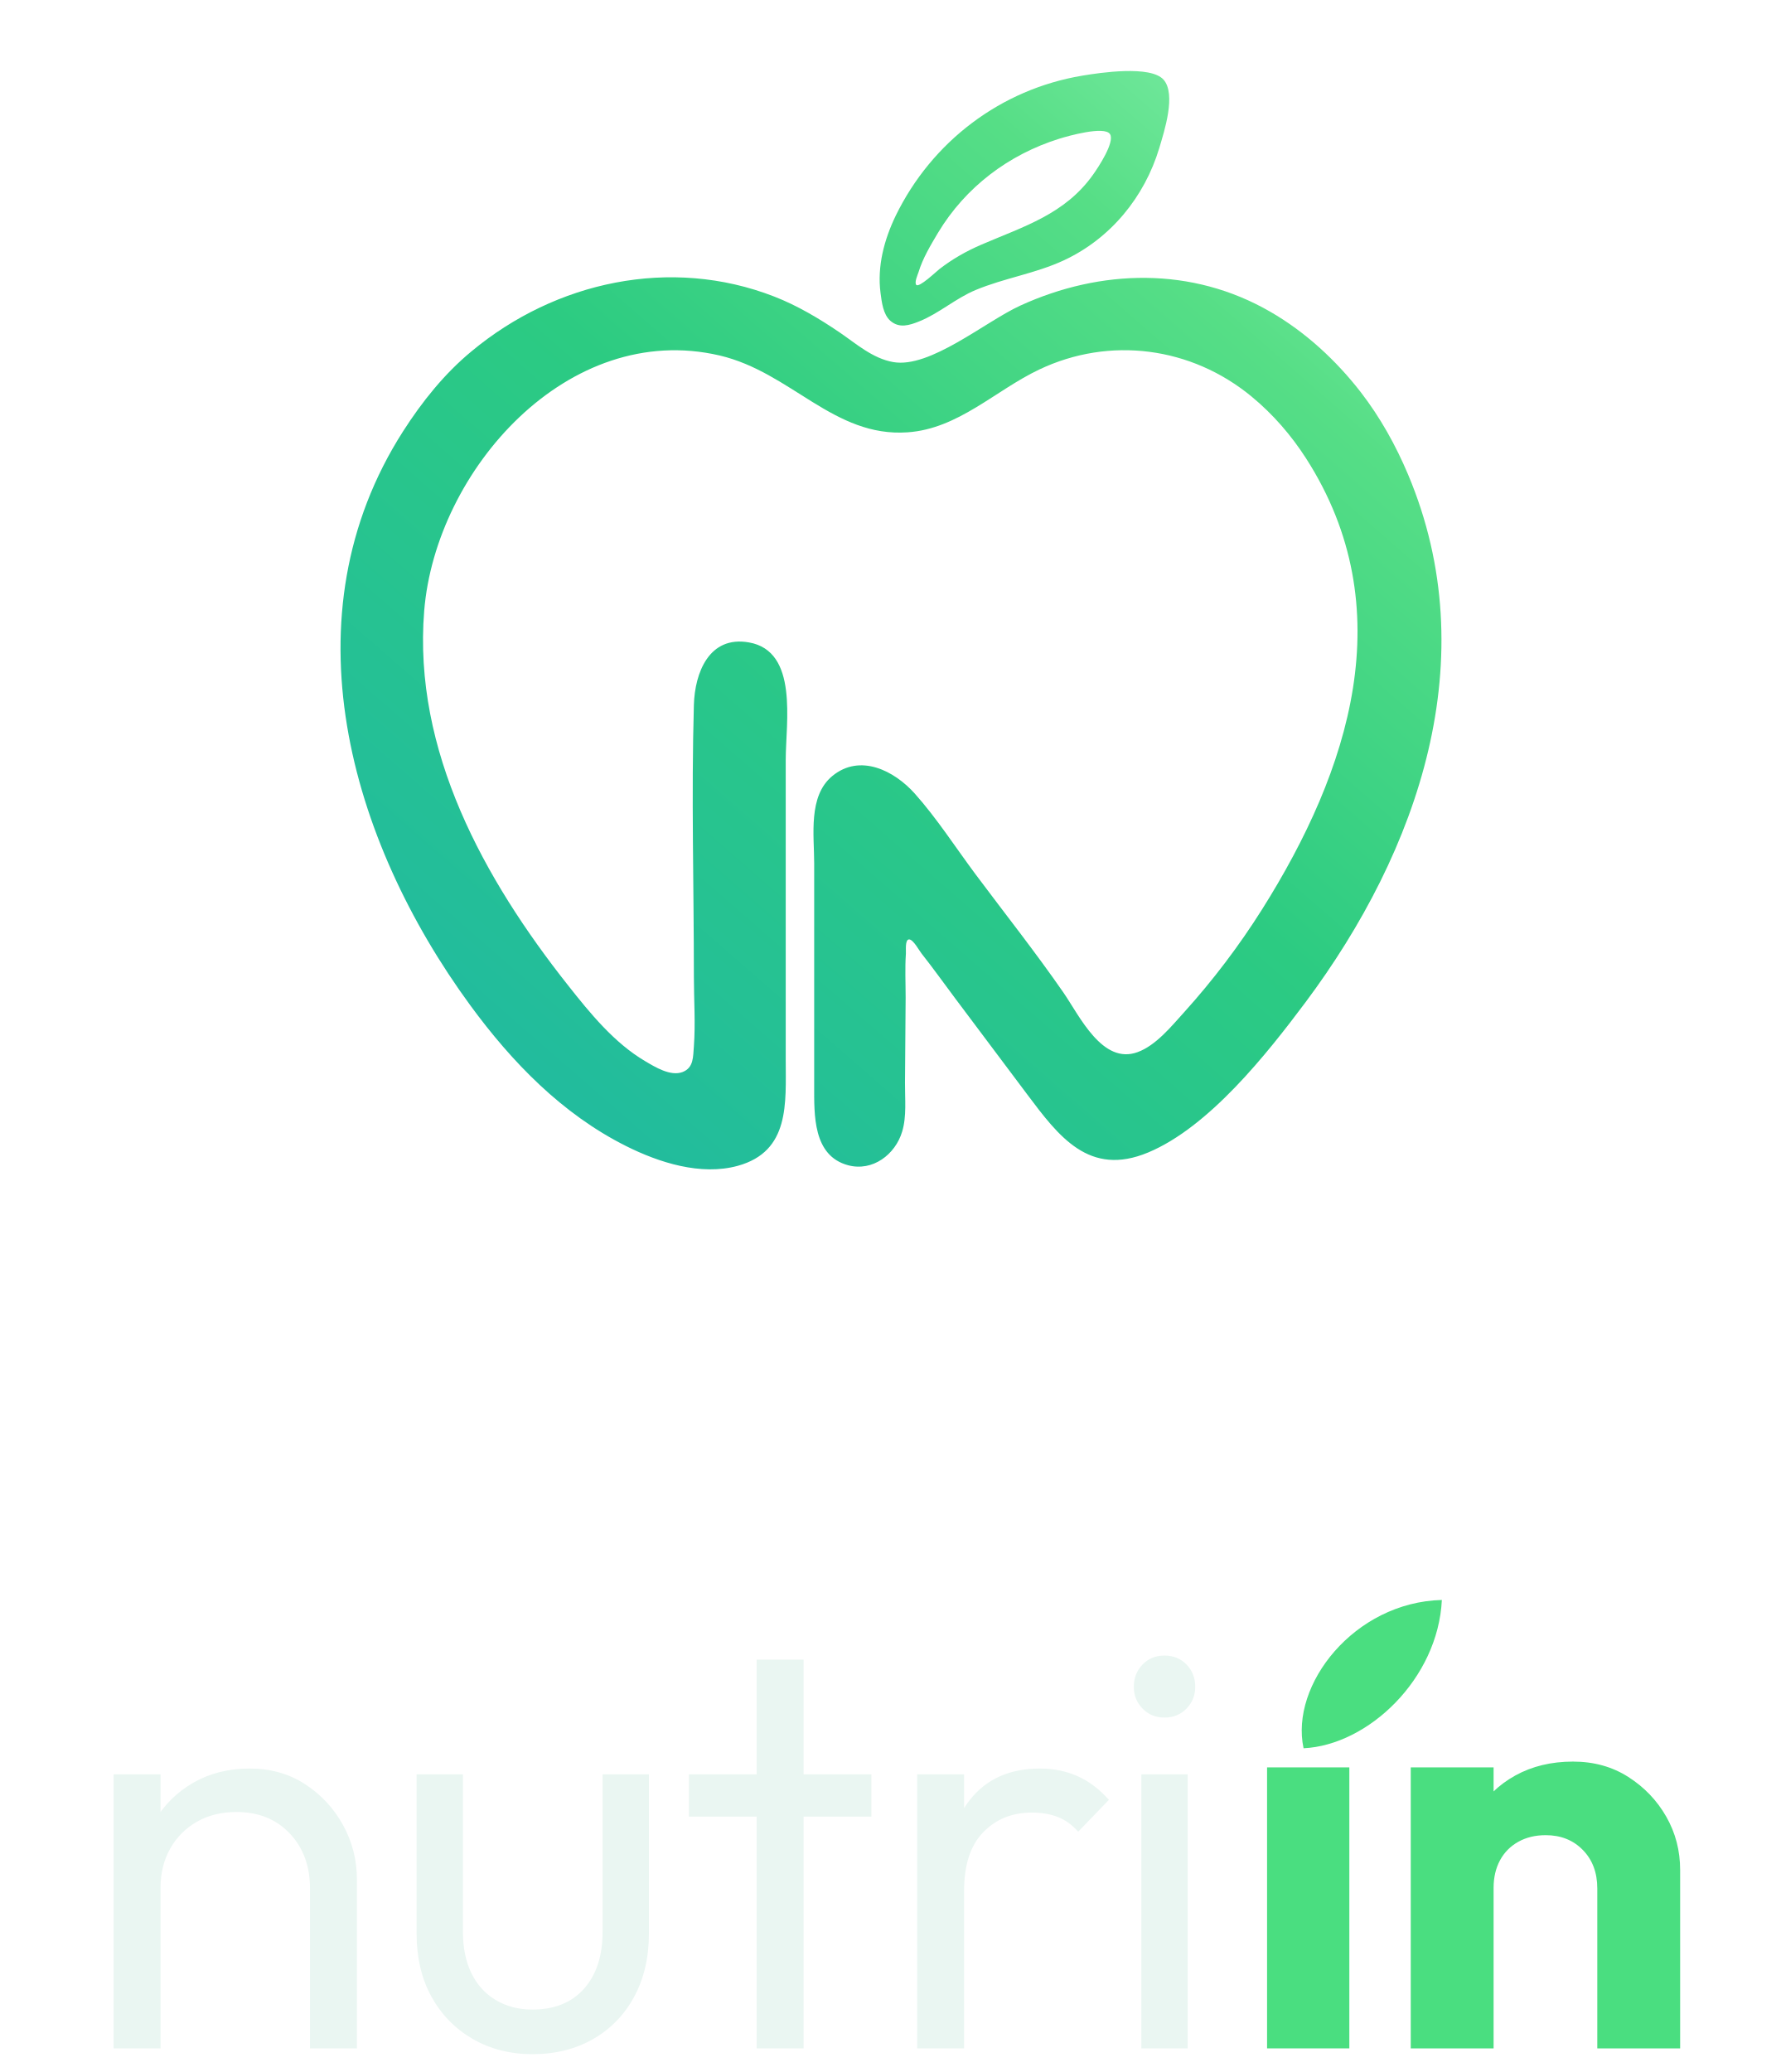
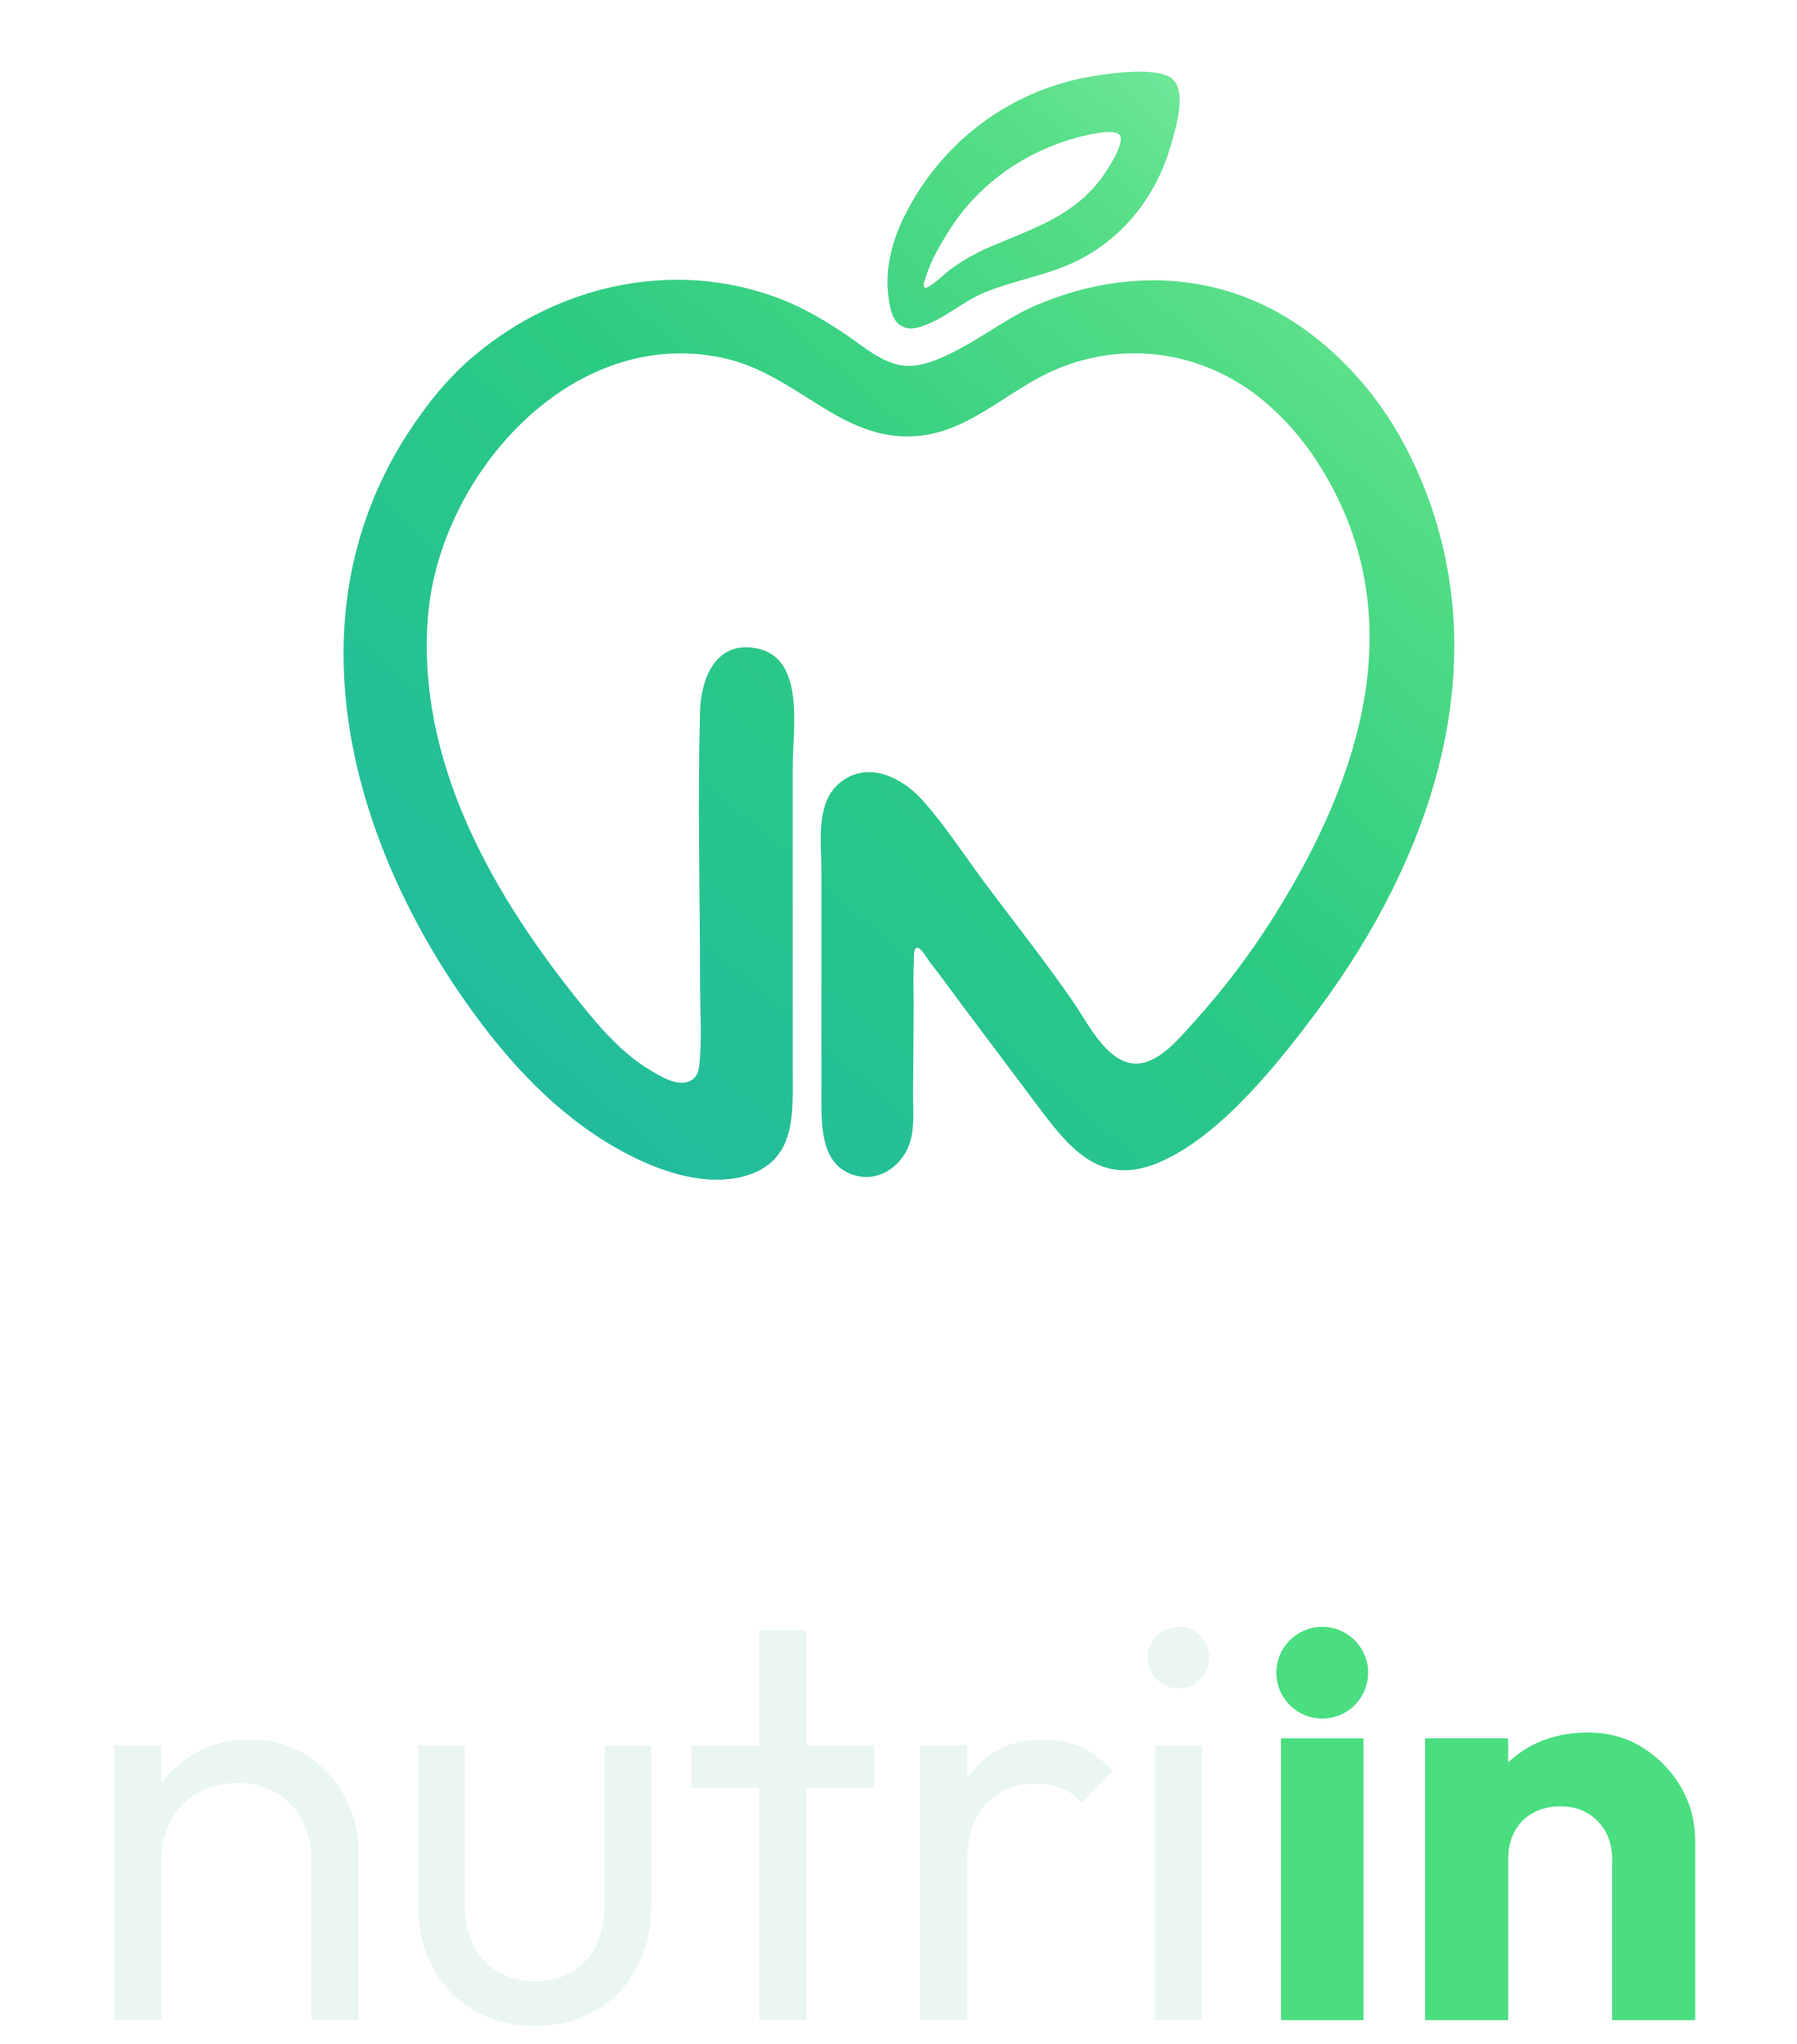
- <svg xmlns="http://www.w3.org/2000/svg" viewBox="0 0 1200 1396" role="img" aria-label="Nutriin">
+ <svg xmlns="http://www.w3.org/2000/svg" viewBox="0 0 1200 1365" role="img" aria-label="Nutriin">
  <defs>
    <linearGradient id="fs" gradientUnits="userSpaceOnUse" x1="260" y1="1040" x2="1000" y2="190">
      <stop offset="0" stop-color="#1FB8A4" />
      <stop offset=".5" stop-color="#2CCB82" />
      <stop offset=".8" stop-color="#56DE86" />
      <stop offset="1" stop-color="#86EFAC" />
    </linearGradient>
  </defs>
  <g transform="translate(62.25,-114.96) scale(0.87156)">
    <g fill="url(#fs)" fill-rule="evenodd">
      <path d="M293.2,403.4 C272.2,420.7 254.8,442.5 240.2,465.3 C148.8,608.1 198.7,781.4 292.1,909.0 C324.4,953.1 363.2,993.1 412.5,1017.8 C438.0,1030.6 470.4,1041.0 499.0,1033.1 C539.4,1021.9 536.0,984.6 536.0,951.1 C536.0,873.8 536.0,796.4 536.0,719.1 C536.0,690.6 546.1,635.2 507.5,628.5 C476.7,623.1 465.7,652.1 465.0,676.8 C463.0,746.6 465.0,816.9 465.0,886.8 C465.0,904.6 466.3,923.0 465.0,940.8 C464.3,948.7 465.0,957.2 456.3,960.6 C447.0,964.2 434.9,956.7 427.3,952.2 C403.5,938.2 384.7,915.1 367.8,893.7 C302.9,811.7 247.8,712.3 256.5,604.2 C265.3,495.3 367.8,379.4 484.9,406.7 C540.2,419.7 573.1,470.1 630.2,466.1 C669.4,463.4 698.0,433.7 731.9,417.6 C786.5,391.6 849.6,400.0 896.2,438.5 C912.7,452.1 926.8,468.4 938.3,486.3 C1012.7,602.3 971.8,727.6 904.3,834.8 C886.6,862.9 866.3,889.7 844.0,914.4 C834.2,925.2 822.3,940.0 808.1,945.2 C780.8,955.3 763.2,917.3 750.7,899.2 C729.1,868.0 705.4,838.1 682.7,807.7 C667.3,787.0 652.9,764.6 635.8,745.4 C620.0,727.7 593.5,714.1 572.0,731.8 C553.2,747.3 558.0,777.7 558.0,799.2 C558.0,856.6 558.0,913.9 558.0,971.2 C558.0,993.6 556.9,1025.4 584.3,1032.7 C603.2,1037.7 620.7,1024.4 626.0,1006.7 C629.6,994.9 628.1,981.2 628.2,969.0 C628.4,947.0 628.5,925.0 628.7,903.0 C628.7,891.8 628.1,880.3 628.9,869.1 C629.1,867.1 628.0,858.1 631.4,858.1 C634.7,858.2 639.2,866.8 641.0,869.0 C650.1,880.5 658.6,892.5 667.4,904.2 C685.8,928.7 704.2,953.2 722.6,977.8 C747.0,1010.3 770.5,1041.9 816.2,1022.8 C863.3,1003.1 908.0,946.6 937.9,906.6 C1025.4,789.4 1076.9,640.8 1017.2,498.9 C1007.6,476.1 995.6,454.6 980.5,435.0 C961.4,410.4 937.8,388.6 910.8,373.0 C850.2,337.9 779.7,339.6 717.2,368.2 C690.0,380.7 647.6,416.8 619.1,411.8 C603.2,409.0 590.6,397.7 577.7,388.9 C562.0,378.2 544.8,368.0 527.0,361.1 C447.0,330.0 358.0,349.5 293.2,403.4Z M828.1,193.5 C818.1,182.2 778.9,188.1 765.2,190.4 C702.3,200.9 649.0,241.3 621.0,298.7 C612.1,317.2 606.6,337.8 609.3,358.4 C610.2,365.3 611.3,375.0 616.9,379.9 C623.8,385.9 631.6,383.4 639.3,380.3 C654.5,374.2 667.4,362.5 682.8,356.1 C704.8,346.9 729.2,343.3 750.9,333.2 C787.1,316.4 813.4,284.2 824.8,246.3 C828.6,233.5 838.0,204.8 828.1,193.5Z M786.7,235.6 C790.6,241.8 777.4,261.6 773.6,266.9 C751.9,297.5 720.1,306.9 687.3,321.0 C675.5,326.1 664.9,332.1 654.7,340.0 C652.4,341.8 639.0,354.6 636.9,352.1 C635.3,350.2 638.1,344.1 638.7,342.2 C642.0,331.4 648.0,321.5 653.7,311.9 C674.9,276.6 708.4,251.3 747.6,239.1 C754.0,237.1 782.5,229.0 786.7,235.6Z" />
    </g>
  </g>
-   <g transform="translate(50,1380.085) scale(0.3903478)">
-     <path d="M407 0L407 -276Q407 -334 372 -371Q337 -408 280 -408Q241 -408 211.5 -391Q182 -374 165.5 -344.5Q149 -315 149 -277L114 -296Q114 -350 138.5 -392Q163 -434 205.5 -458.5Q248 -483 303 -483Q357 -483 398.5 -456Q440 -429 464 -385.5Q488 -342 488 -291L488 0ZM68 0L68 -473L149 -473L149 0ZM791 10Q733 10 687.5 -16.5Q642 -43 616.5 -89.5Q591 -136 591 -198L591 -473L671 -473L671 -201Q671 -160 685.5 -130Q700 -100 727.5 -83.5Q755 -67 791 -67Q848 -67 880 -103Q912 -139 912 -201L912 -473L992 -473L992 -198Q992 -136 966.5 -89Q941 -42 895.5 -16Q850 10 791 10ZM1178 0L1178 -671L1259 -671L1259 0ZM1061 -400L1061 -473L1376 -473L1376 -400ZM1455 0L1455 -473L1536 -473L1536 0ZM1536 -272L1504 -286Q1504 -376 1546.5 -429.5Q1589 -483 1667 -483Q1702 -483 1731.5 -470Q1761 -457 1786 -429L1733 -374Q1717 -392 1697.5 -399.5Q1678 -407 1653 -407Q1602 -407 1569 -373Q1536 -339 1536 -272ZM1842 0L1842 -473L1922 -473L1922 0ZM1882 -571Q1859 -571 1844 -586.5Q1829 -602 1829 -624Q1829 -647 1844 -662.5Q1859 -678 1882 -678Q1905 -678 1920 -662.5Q1935 -647 1935 -624Q1935 -602 1920 -586.5Q1905 -571 1882 -571Z" fill="#EAF6F2" />
+   <g transform="translate(50,1349.065) scale(0.3880071)">
+     <g fill="#EAF6F2">
+       <path d="M407 0L407 -276Q407 -334 372 -371Q337 -408 280 -408Q241 -408 211.5 -391Q182 -374 165.5 -344.5Q149 -315 149 -277L114 -296Q114 -350 138.5 -392Q163 -434 205.5 -458.5Q248 -483 303 -483Q357 -483 398.5 -456Q440 -429 464 -385.5Q488 -342 488 -291L488 0ZM68 0L68 -473L149 -473L149 0ZM791 10Q733 10 687.5 -16.5Q642 -43 616.5 -89.5Q591 -136 591 -198L591 -473L671 -473L671 -201Q671 -160 685.5 -130Q700 -100 727.5 -83.5Q755 -67 791 -67Q848 -67 880 -103Q912 -139 912 -201L912 -473L992 -473L992 -198Q992 -136 966.5 -89Q941 -42 895.5 -16Q850 10 791 10ZM1178 0L1178 -671L1259 -671L1259 0ZM1061 -400L1061 -473L1376 -473L1376 -400ZM1455 0L1455 -473L1536 -473L1536 0ZM1536 -272L1504 -286Q1504 -376 1546.5 -429.5Q1589 -483 1667 -483Q1702 -483 1731.5 -470Q1761 -457 1786 -429L1733 -374Q1717 -392 1697.5 -399.5Q1678 -407 1653 -407Q1602 -407 1569 -373Q1536 -339 1536 -272Z" />
+       <g transform="translate(1791,0)">
+         <path d="M68 0L68 -473L149 -473L149 0Z" />
+       </g>
+       <circle cx="1899.5" cy="-624" r="53" />
+     </g>
    <g fill="#4ADE80">
-       <g transform="translate(2003,0)">
+       <g transform="translate(2020,0)">
        <path d="M56 0L56 -485L198 -485L198 0Z" />
      </g>
-       <g transform="translate(2251,0)">
+       <g transform="translate(2268,0)">
        <path d="M378 0L378 -276Q378 -317 353 -342.5Q328 -368 289 -368Q262 -368 241.5 -356.5Q221 -345 210 -324.5Q199 -304 199 -277L143 -304Q143 -361 168 -404Q193 -447 236.5 -471Q280 -495 336 -495Q390 -495 431.5 -468.5Q473 -442 497 -400Q521 -358 521 -308L521 0ZM56 0L56 -485L199 -485L199 0Z" />
      </g>
-       <path transform="translate(2122.0,-518.0) rotate(-47)" d="M0,0 C64,-92 244,-108 350,0 C246,88 80,78 0,0Z" />
+       <circle cx="2147.0" cy="-598" r="79" />
    </g>
  </g>
</svg>
